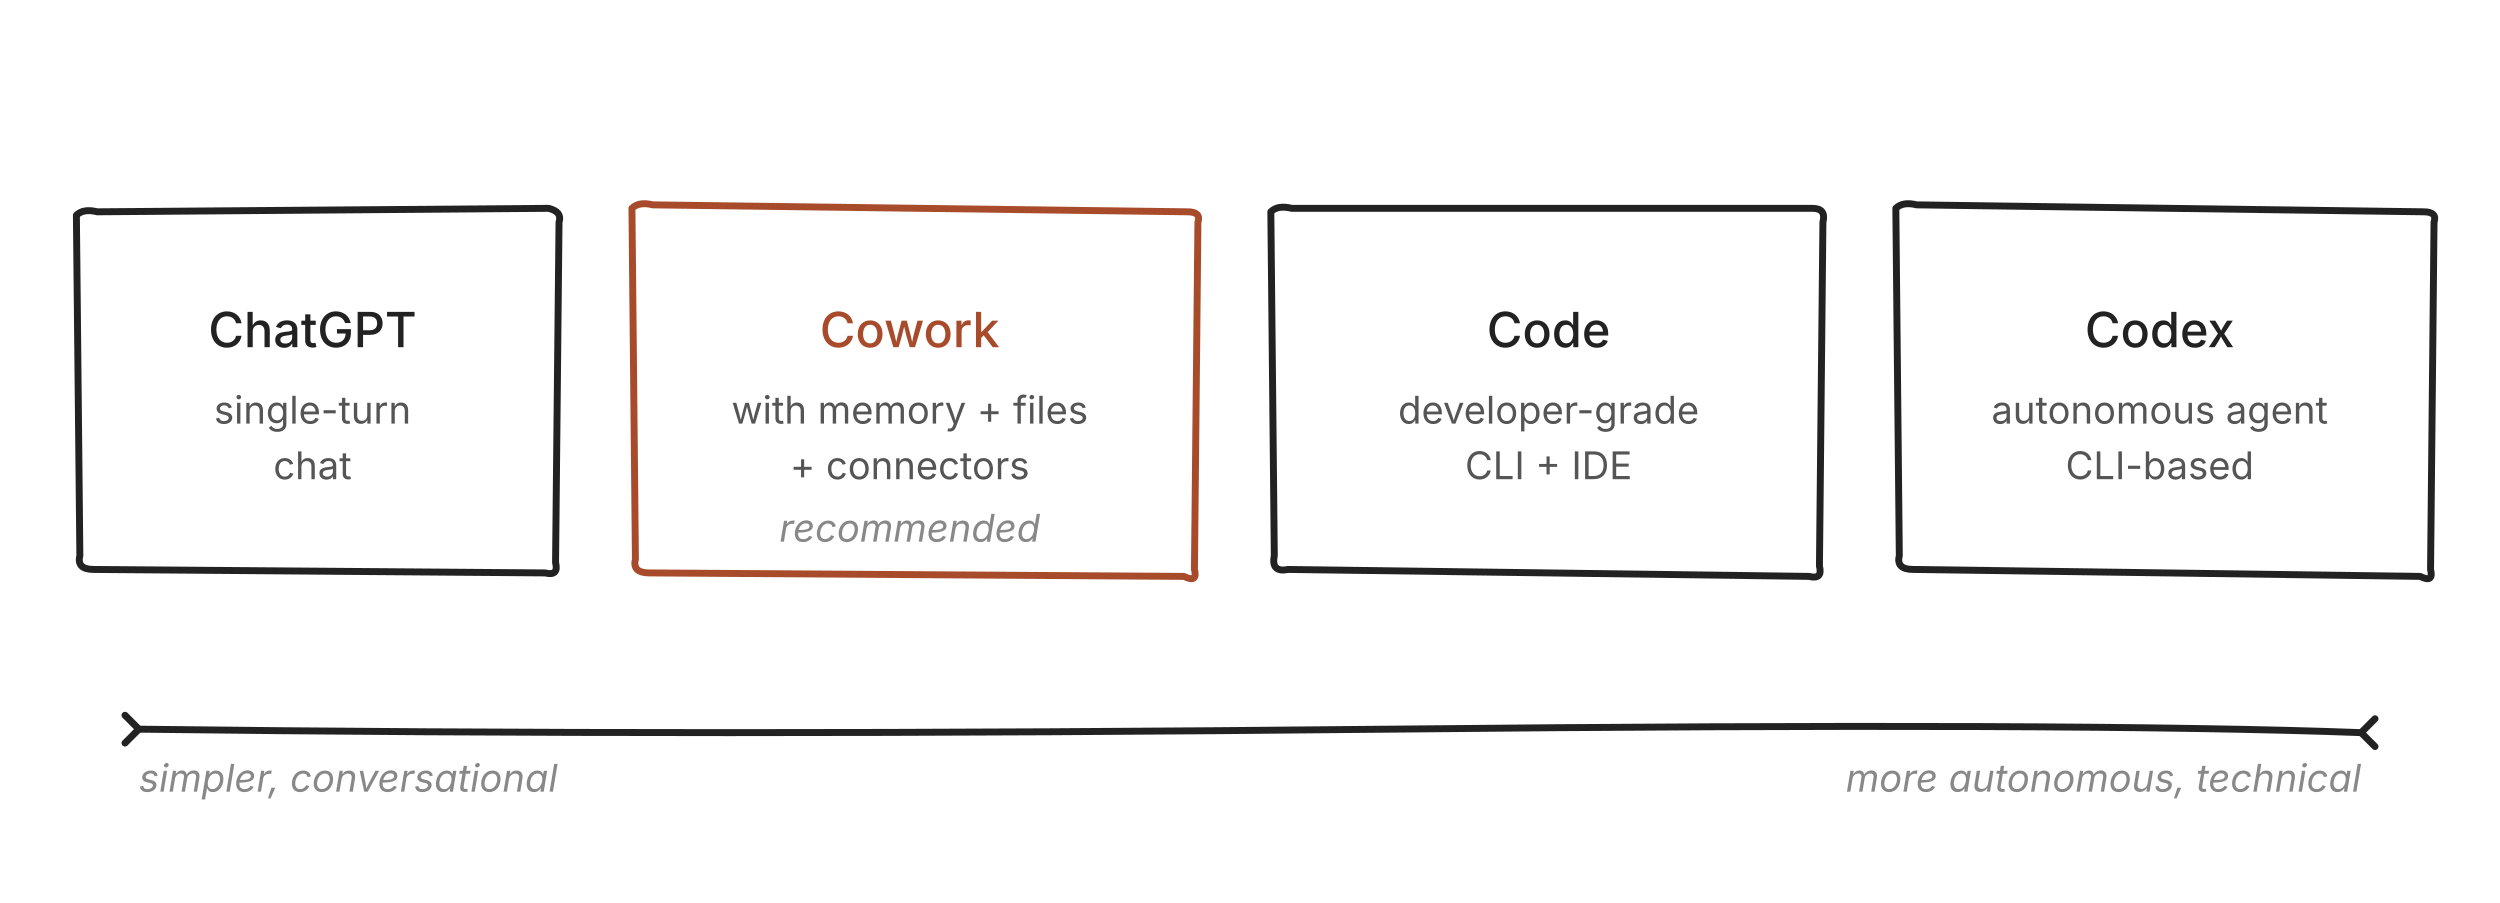
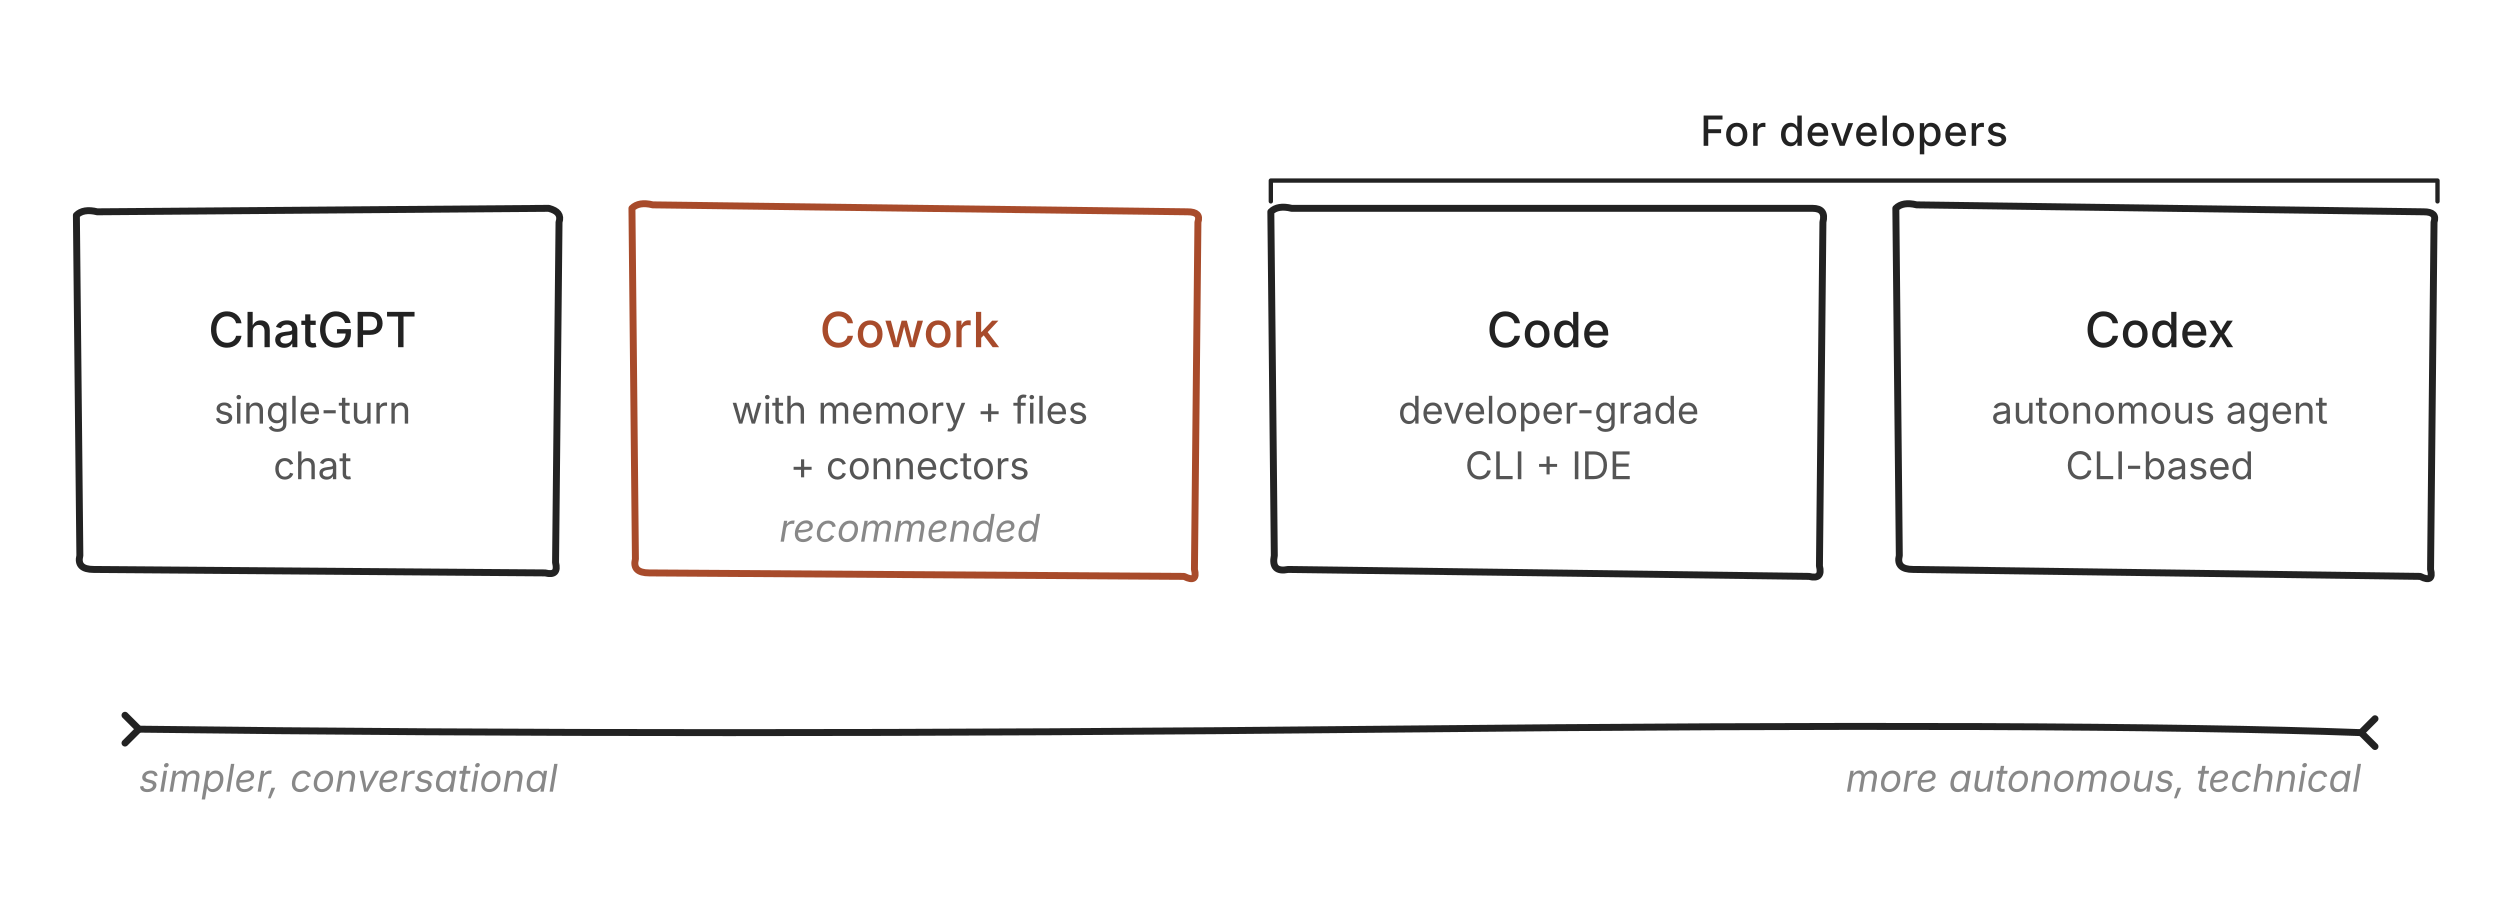
<svg xmlns="http://www.w3.org/2000/svg" viewBox="0 0 720 260" role="img" aria-labelledby="diagram-title">
  <style>
    .ink { fill: none; stroke: #222; stroke-width: 2; stroke-linecap: round; stroke-linejoin: round; }
    .accent { stroke: #a84b2b; }
    .label { font-family: 'Inter', system-ui, sans-serif; font-size: 14px; font-weight: 500; fill: #222; }
    .label-accent { fill: #a84b2b; }
    .caption { font-family: 'Inter', system-ui, sans-serif; font-size: 11px; fill: #555; }
    .annotation { font-family: 'Inter', system-ui, sans-serif; font-size: 11px; fill: #888; font-style: italic; }
+     .dev-label { font-family: 'Inter', system-ui, sans-serif; font-size: 12px; font-weight: 500; fill: #222; letter-spacing: 0.02em; }
+     .dev-bracket { fill: none; stroke: #222; stroke-width: 1.25; stroke-linecap: round; }
  </style>
+   <text class="dev-label" x="534" y="42" text-anchor="middle">For developers</text>
+   <path class="dev-bracket" d="M 366 52 L 366 58 M 366 52 L 702 52 M 702 52 L 702 58" />
  <path class="ink" d="M 22 62 Q 24 60 28 61 L 158 60 Q 162 61 161 64 L 160 162 Q 161 166 157 165 L 27 164 Q 22 164 23 160 Z" />
  <text class="label" x="90" y="100" text-anchor="middle">ChatGPT</text>
  <text class="caption" x="90" y="122" text-anchor="middle">single-turn</text>
  <text class="caption" x="90" y="138" text-anchor="middle">chat</text>
  <path class="ink accent" d="M 182 60 Q 184 58 188 59 L 342 61 Q 346 61 345 64 L 344 164 Q 345 168 341 166 L 187 165 Q 182 165 183 161 Z" />
  <text class="label label-accent" x="262" y="100" text-anchor="middle">Cowork</text>
  <text class="caption" x="262" y="122" text-anchor="middle">with memory + files</text>
  <text class="caption" x="262" y="138" text-anchor="middle">+ connectors</text>
  <text class="annotation" x="262" y="156" text-anchor="middle" fill="#a84b2b">recommended</text>
  <path class="ink" d="M 366 61 Q 368 59 372 60 L 522 60 Q 526 60 525 64 L 524 163 Q 525 167 521 166 L 371 164 Q 366 165 367 160 Z" />
  <text class="label" x="446" y="100" text-anchor="middle">Code</text>
  <text class="caption" x="446" y="122" text-anchor="middle">developer-grade</text>
  <text class="caption" x="446" y="138" text-anchor="middle">CLI + IDE</text>
  <path class="ink" d="M 546 60 Q 548 58 552 59 L 698 61 Q 702 61 701 64 L 700 164 Q 701 168 697 166 L 551 164 Q 546 164 547 160 Z" />
  <text class="label" x="622" y="100" text-anchor="middle">Codex</text>
  <text class="caption" x="622" y="122" text-anchor="middle">autonomous agent</text>
  <text class="caption" x="622" y="138" text-anchor="middle">CLI-based</text>
  <path class="ink" d="M 40 210 Q 200 212 400 210 Q 600 208 680 211" />
  <path class="ink" d="M 40 210 l -4 -4 M 40 210 l -4 4" />
  <path class="ink" d="M 680 211 l 4 -4 M 680 211 l 4 4" />
  <text class="annotation" x="40" y="228" text-anchor="start">simpler, conversational</text>
  <text class="annotation" x="680" y="228" text-anchor="end">more autonomous, technical</text>
</svg>
